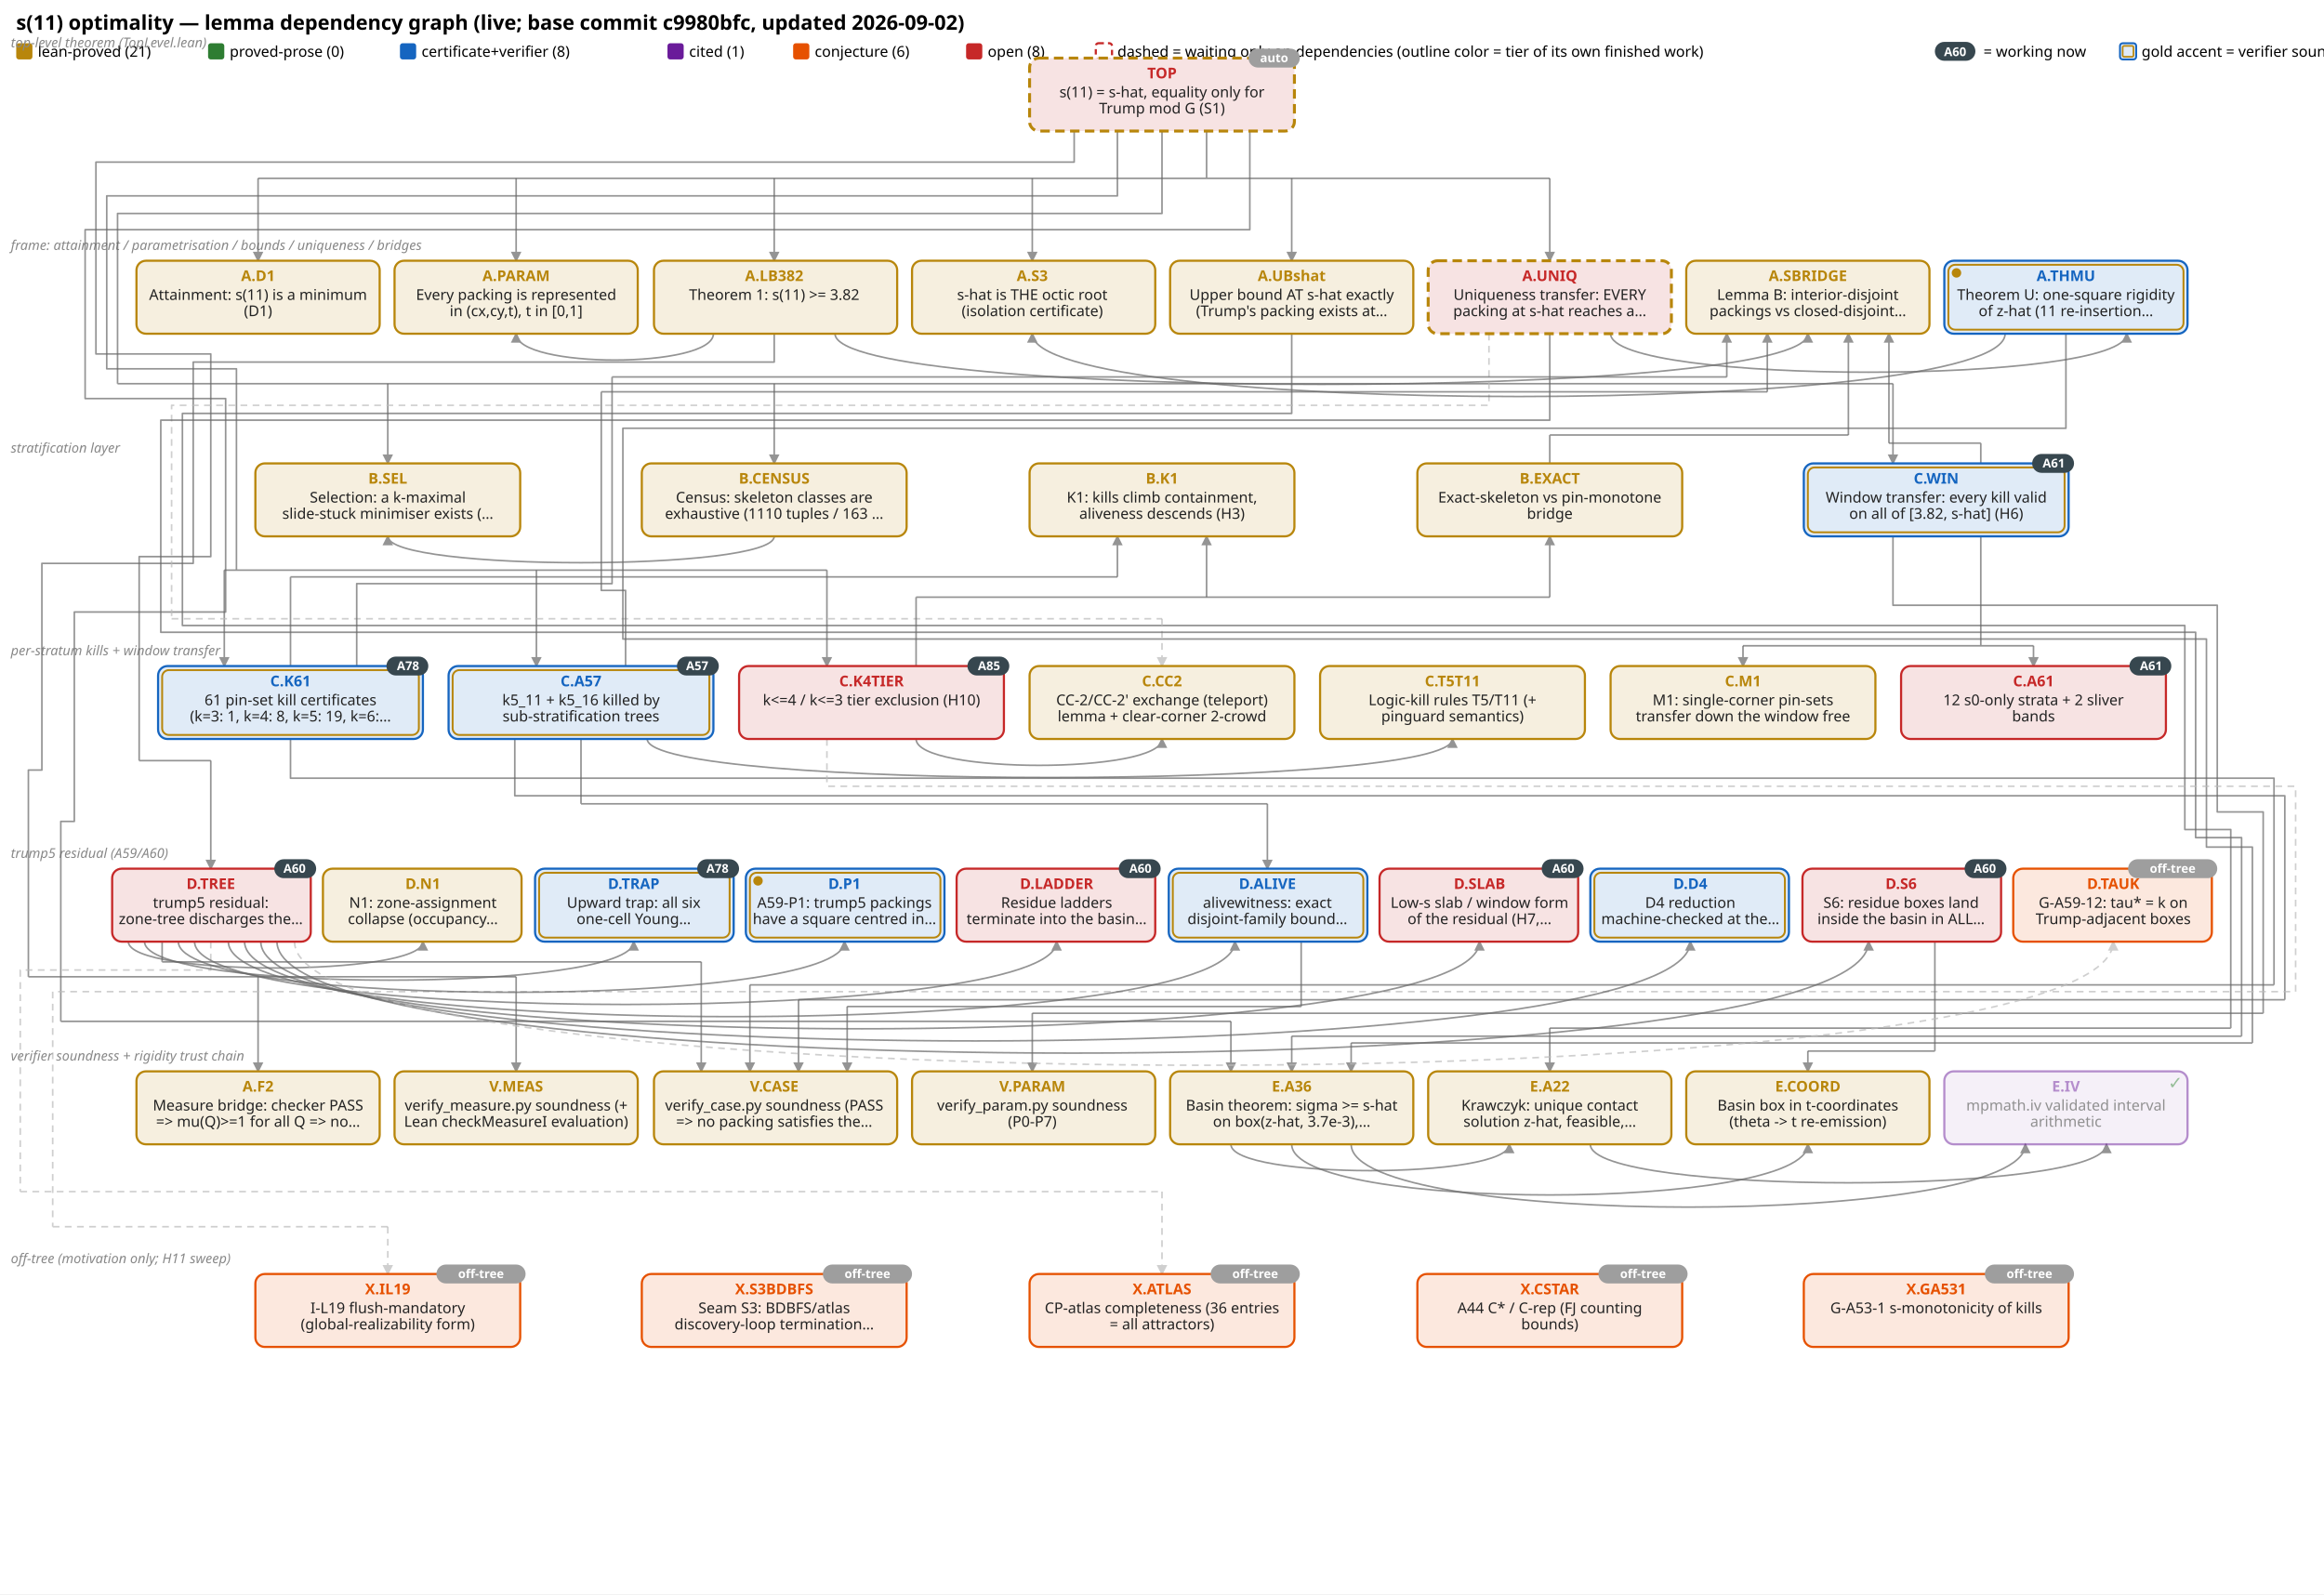
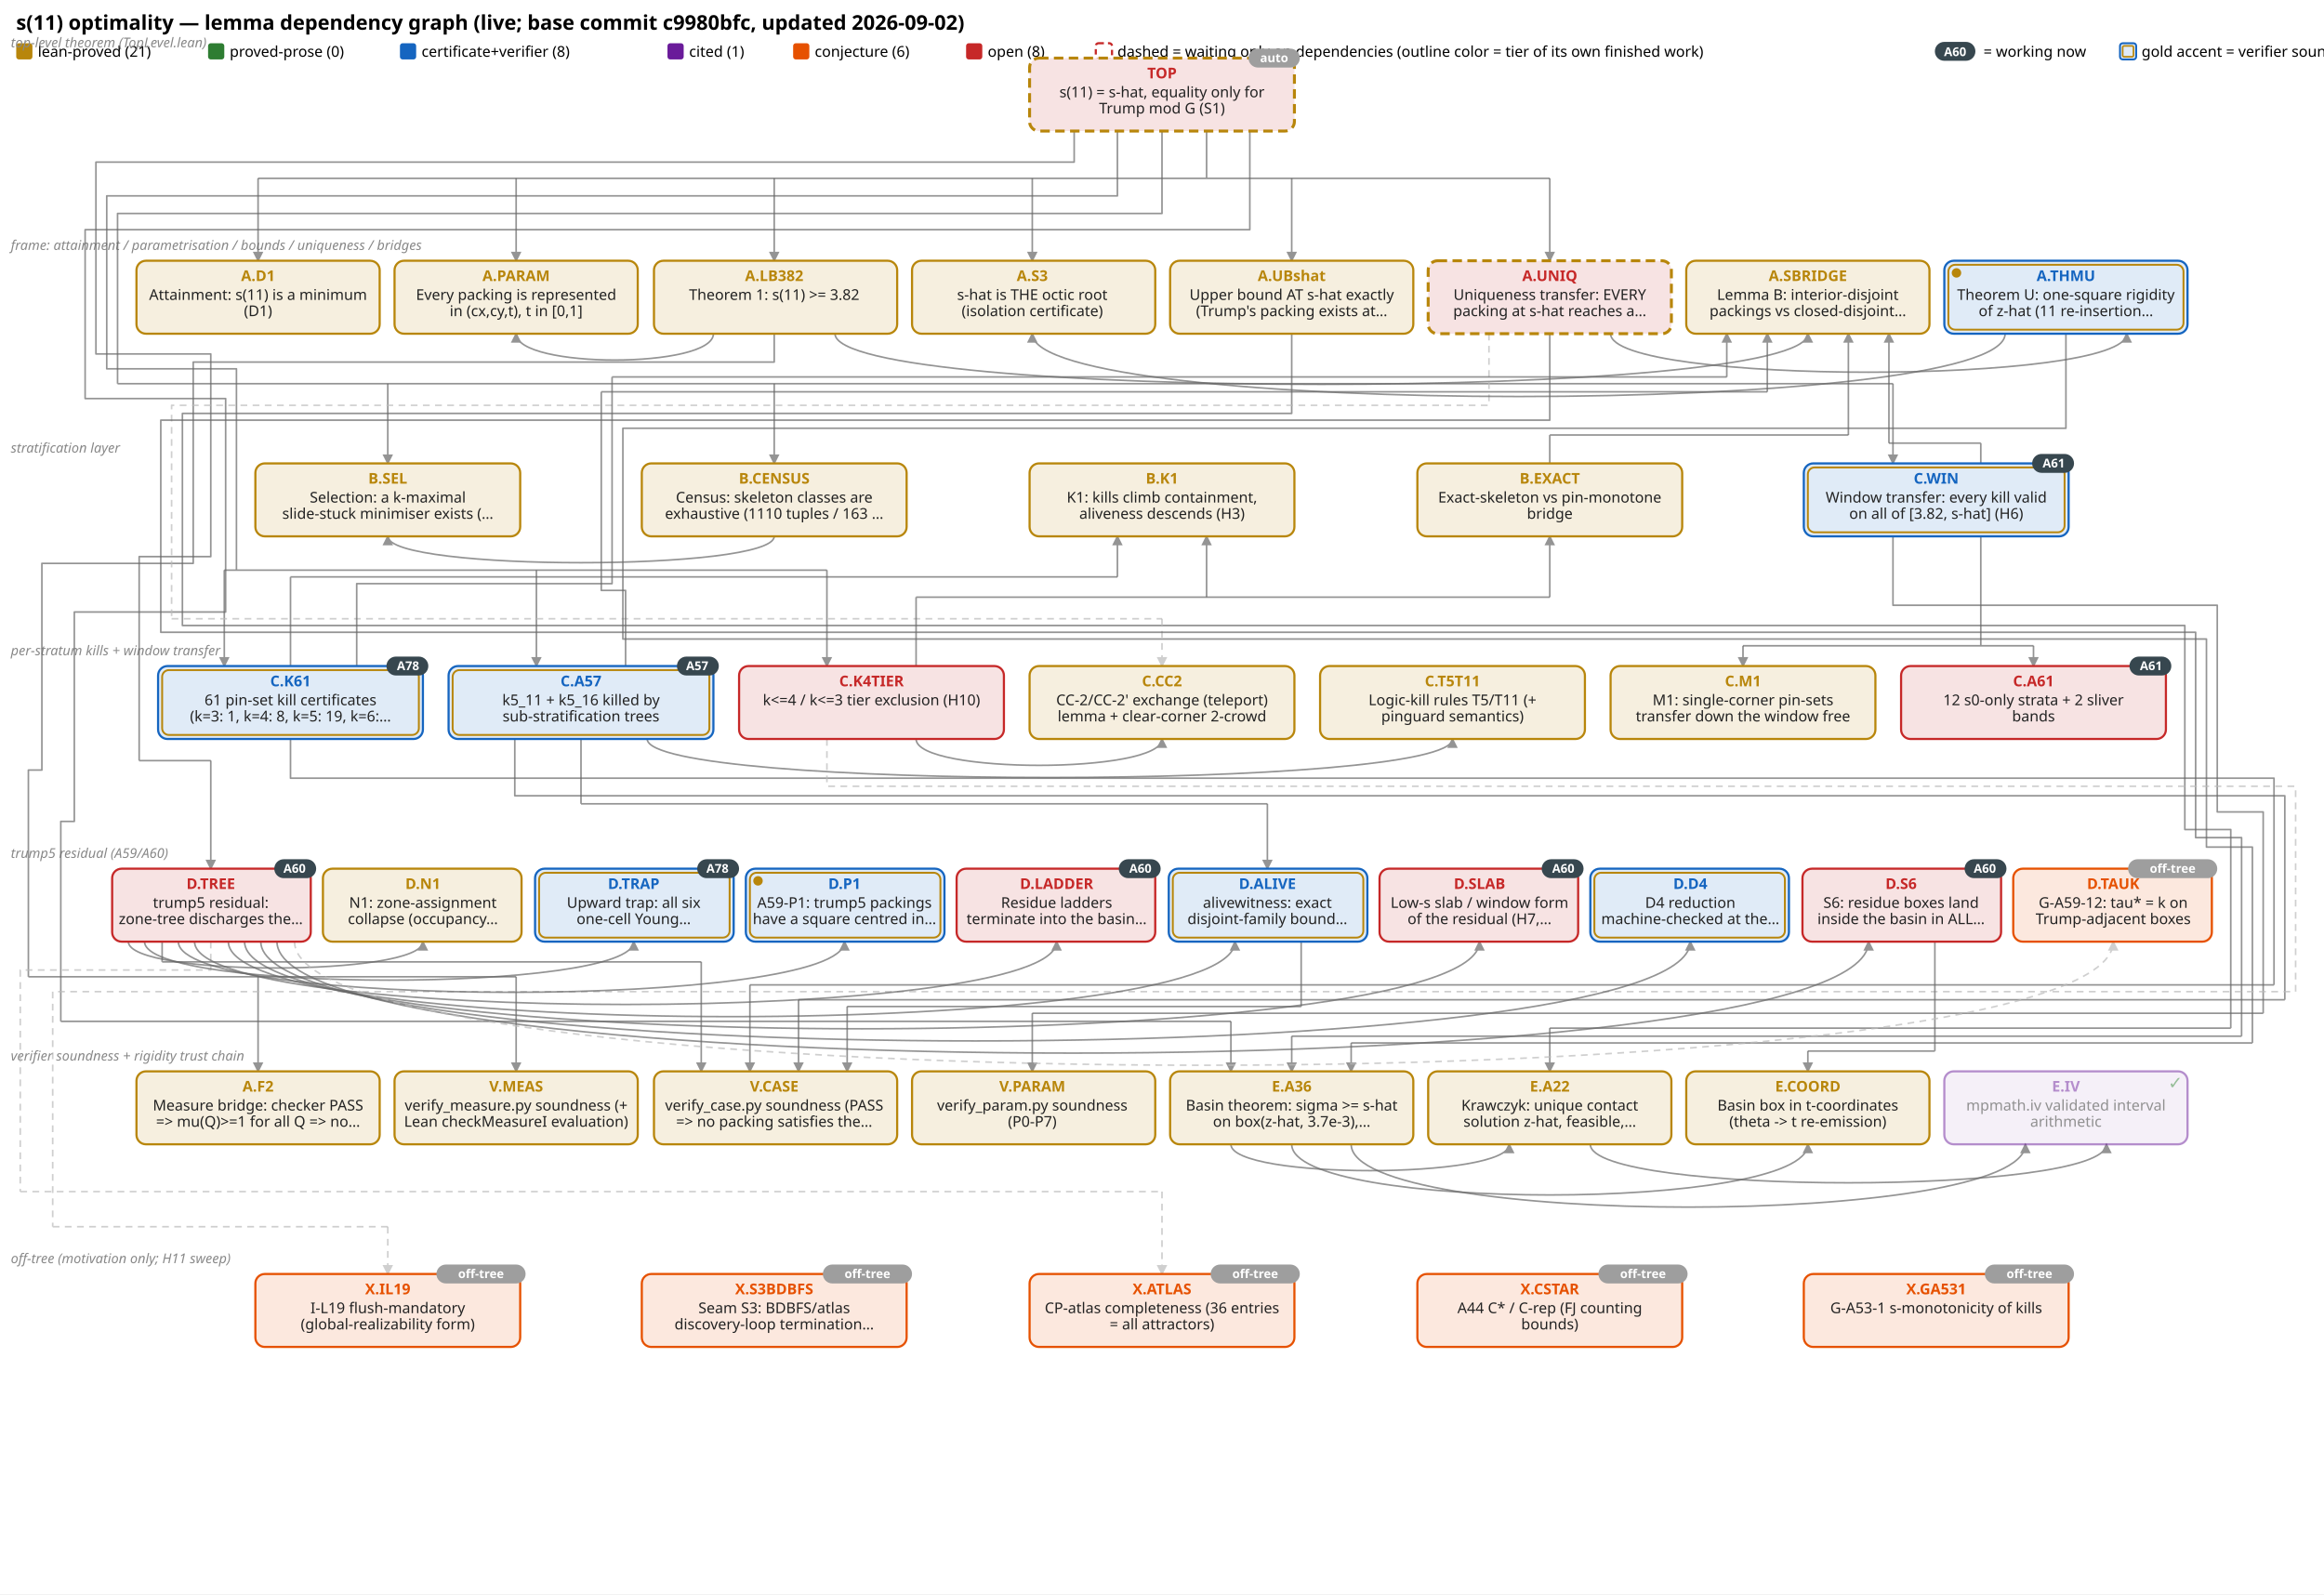
<svg xmlns="http://www.w3.org/2000/svg" width="1720" height="1180" font-family="Segoe UI, sans-serif" font-size="11">
  <defs>
    <marker id="arr" viewBox="0 0 10 10" refX="8.5" refY="5" markerWidth="6.5" markerHeight="6.5" orient="auto-start-reverse">
      <path d="M0,0 L10,5 L0,10 z" fill="#666" />
    </marker>
    <marker id="arrm" viewBox="0 0 10 10" refX="8.5" refY="5" markerWidth="6.5" markerHeight="6.5" orient="auto-start-reverse">
      <path d="M0,0 L10,5 L0,10 z" fill="#bbb" />
    </marker>
  </defs>
  <rect width="1720" height="1180" fill="white" />
  <text x="12" y="22" font-size="15" font-weight="bold">s(11) optimality — lemma dependency graph (live; base commit c9980bfc, updated 2026-09-02)</text>
  <rect x="12" y="32" width="12" height="12" fill="#b8860b" rx="2" />
  <text x="28" y="42">lean-proved (21)</text>
  <rect x="154" y="32" width="12" height="12" fill="#2e7d32" rx="2" />
  <text x="170" y="42">proved-prose (0)</text>
  <rect x="296" y="32" width="12" height="12" fill="#1565c0" rx="2" />
  <text x="312" y="42">certificate+verifier (8)</text>
  <rect x="494" y="32" width="12" height="12" fill="#6a1b9a" rx="2" />
  <text x="510" y="42">cited (1)</text>
  <rect x="587" y="32" width="12" height="12" fill="#e65100" rx="2" />
  <text x="603" y="42">conjecture (6)</text>
  <rect x="715" y="32" width="12" height="12" fill="#c62828" rx="2" />
  <text x="731" y="42">open (8)</text>
  <rect x="811" y="32" width="12" height="12" fill="none" stroke="#c62828" stroke-width="1.6" stroke-dasharray="4,3" rx="2" />
  <text x="827" y="42">dashed = waiting only on dependencies (outline color = tier of its own finished work)</text>
  <rect x="1432" y="31" width="30" height="14" rx="7" fill="#37474f" />
  <text x="1447" y="41.5" text-anchor="middle" fill="white" font-size="9" font-weight="bold">A60</text>
  <text x="1468" y="42">= working now</text>
  <rect x="1569" y="32" width="12" height="12" fill="#1565c0" fill-opacity="0.13" stroke="#1565c0" stroke-width="1.4" rx="2" />
  <rect x="1571" y="34" width="8" height="8" fill="none" stroke="#b8860b" stroke-width="1.2" rx="1" />
  <text x="1585" y="42">gold accent = verifier soundness Lean-proved · hover for details</text>
  <text x="8" y="35.0" font-size="10" fill="#888" font-style="italic">top-level theorem (TopLevel.lean)</text>
  <text x="8" y="185.0" font-size="10" fill="#888" font-style="italic">frame: attainment / parametrisation / bounds / uniqueness / bridges</text>
  <text x="8" y="335.0" font-size="10" fill="#888" font-style="italic">stratification layer</text>
  <text x="8" y="485.0" font-size="10" fill="#888" font-style="italic">per-stratum kills + window transfer</text>
  <text x="8" y="635.0" font-size="10" fill="#888" font-style="italic">trump5 residual (A59/A60)</text>
  <text x="8" y="785.0" font-size="10" fill="#888" font-style="italic">verifier soundness + rigidity trust chain</text>
  <text x="8" y="935.0" font-size="10" fill="#888" font-style="italic">off-tree (motivation only; H11 sweep)</text>
  <g>
    <path d="M 893 97 L 893 132 M 191 132 L 1147 132" fill="none" stroke="#666" stroke-width="1.2" opacity="0.7" stroke-linejoin="round" />
    <path d="M 191 132 L 191 193" fill="none" stroke="#666" stroke-width="1.2" opacity="0.7" marker-end="url(#arr)" />
    <path d="M 382 132 L 382 193" fill="none" stroke="#666" stroke-width="1.2" opacity="0.7" marker-end="url(#arr)" />
    <path d="M 573 132 L 573 193" fill="none" stroke="#666" stroke-width="1.2" opacity="0.7" marker-end="url(#arr)" />
    <path d="M 764 132 L 764 193" fill="none" stroke="#666" stroke-width="1.2" opacity="0.7" marker-end="url(#arr)" />
    <path d="M 956 132 L 956 193" fill="none" stroke="#666" stroke-width="1.2" opacity="0.7" marker-end="url(#arr)" />
    <path d="M 1147 132 L 1147 193" fill="none" stroke="#666" stroke-width="1.2" opacity="0.7" marker-end="url(#arr)" />
  </g>
  <g>
    <path d="M 860 97 L 860 158 L 87 158 L 87 284 M 87 284 L 1401 284" fill="none" stroke="#666" stroke-width="1.2" opacity="0.7" stroke-linejoin="round" />
    <path d="M 287 284 L 287 343" fill="none" stroke="#666" stroke-width="1.2" opacity="0.7" marker-end="url(#arr)" />
    <path d="M 573 284 L 573 343" fill="none" stroke="#666" stroke-width="1.2" opacity="0.7" marker-end="url(#arr)" />
    <path d="M 1401 284 L 1401 343" fill="none" stroke="#666" stroke-width="1.2" opacity="0.7" marker-end="url(#arr)" />
  </g>
  <g>
    <path d="M 827 97 L 827 145 L 79 145 L 79 273 L 175 273 L 175 422 M 166 422 L 612 422" fill="none" stroke="#666" stroke-width="1.2" opacity="0.7" stroke-linejoin="round" />
    <path d="M 166 422 L 166 493" fill="none" stroke="#666" stroke-width="1.2" opacity="0.7" marker-end="url(#arr)" />
    <path d="M 397 422 L 397 493" fill="none" stroke="#666" stroke-width="1.2" opacity="0.7" marker-end="url(#arr)" />
    <path d="M 612 422 L 612 493" fill="none" stroke="#666" stroke-width="1.2" opacity="0.7" marker-end="url(#arr)" />
  </g>
  <g>
    <path d="M 795 97 L 795 120 L 71 120 L 71 262 L 156 262 L 156 412 L 103 412 L 103 563 M 103 563 L 156 563" fill="none" stroke="#666" stroke-width="1.2" opacity="0.7" stroke-linejoin="round" />
    <path d="M 156 563 L 156 643" fill="none" stroke="#666" stroke-width="1.2" opacity="0.7" marker-end="url(#arr)" />
  </g>
  <g>
    <path d="M 925 97 L 925 170 L 63 170 L 63 295 L 167 295 L 167 453 L 55 453 L 55 608 L 45 608 L 45 756 M 45 756 L 911 756" fill="none" stroke="#666" stroke-width="1.2" opacity="0.7" stroke-linejoin="round" />
    <path d="M 911 756 L 911 793" fill="none" stroke="#666" stroke-width="1.2" opacity="0.7" marker-end="url(#arr)" />
  </g>
  <g>
    <path d="M 573 247 L 573 268 L 143 268 L 143 417 L 31 417 L 31 570 L 21 570 L 21 723 M 21 723 L 382 723" fill="none" stroke="#666" stroke-width="1.2" opacity="0.7" stroke-linejoin="round" />
    <path d="M 191 723 L 191 793" fill="none" stroke="#666" stroke-width="1.2" opacity="0.7" marker-end="url(#arr)" />
    <path d="M 382 723 L 382 793" fill="none" stroke="#666" stroke-width="1.2" opacity="0.7" marker-end="url(#arr)" />
  </g>
  <g>
    <path d="M 956 247 L 956 306 L 135 306 L 135 463 L 1617 463 L 1617 614 L 1651 614 L 1651 761 M 1147 761 L 1651 761" fill="none" stroke="#666" stroke-width="1.2" opacity="0.7" stroke-linejoin="round" />
    <path d="M 1147 761 L 1147 793" fill="none" stroke="#666" stroke-width="1.2" opacity="0.7" marker-end="url(#arr)" />
  </g>
  <g>
    <path d="M 1102 247 L 1102 300 L 127 300 L 127 458 M 127 458 L 860 458" fill="none" stroke="#bbb" stroke-width="1.2" stroke-dasharray="5,4" opacity="0.7" stroke-linejoin="round" />
    <path d="M 860 458 L 860 493" fill="none" stroke="#bbb" stroke-width="1.2" stroke-dasharray="5,4" opacity="0.7" marker-end="url(#arrm)" />
  </g>
  <g>
    <path d="M 1147 247 L 1147 311 L 119 311 L 119 468 L 1625 468 L 1625 620 L 1659 620 L 1659 767 M 956 767 L 1659 767" fill="none" stroke="#666" stroke-width="1.2" opacity="0.7" stroke-linejoin="round" />
    <path d="M 956 767 L 956 793" fill="none" stroke="#666" stroke-width="1.2" opacity="0.7" marker-end="url(#arr)" />
  </g>
  <g>
    <path d="M 1529 247 L 1529 317 L 461 317 L 461 473 L 1633 473 L 1633 627 L 1667 627 L 1667 772 M 1000 772 L 1667 772" fill="none" stroke="#666" stroke-width="1.2" opacity="0.7" stroke-linejoin="round" />
    <path d="M 1000 772 L 1000 793" fill="none" stroke="#666" stroke-width="1.2" opacity="0.7" marker-end="url(#arr)" />
  </g>
  <g>
    <path d="M 1147 343 L 1147 322 M 1147 322 L 1368 322" fill="none" stroke="#666" stroke-width="1.2" opacity="0.7" stroke-linejoin="round" />
    <path d="M 1368 322 L 1368 247" fill="none" stroke="#666" stroke-width="1.2" opacity="0.7" marker-end="url(#arr)" />
  </g>
  <g>
    <path d="M 1466 397 L 1466 478 M 1290 478 L 1505 478" fill="none" stroke="#666" stroke-width="1.2" opacity="0.7" stroke-linejoin="round" />
    <path d="M 1290 478 L 1290 493" fill="none" stroke="#666" stroke-width="1.2" opacity="0.7" marker-end="url(#arr)" />
    <path d="M 1505 478 L 1505 493" fill="none" stroke="#666" stroke-width="1.2" opacity="0.7" marker-end="url(#arr)" />
  </g>
  <g>
    <path d="M 1401 397 L 1401 448 L 1641 448 L 1641 601 L 1675 601 L 1675 750 M 764 750 L 1675 750" fill="none" stroke="#666" stroke-width="1.2" opacity="0.7" stroke-linejoin="round" />
    <path d="M 764 750 L 764 793" fill="none" stroke="#666" stroke-width="1.2" opacity="0.7" marker-end="url(#arr)" />
  </g>
  <g>
    <path d="M 1466 343 L 1466 328 M 1398 328 L 1466 328" fill="none" stroke="#666" stroke-width="1.2" opacity="0.7" stroke-linejoin="round" />
    <path d="M 1398 328 L 1398 247" fill="none" stroke="#666" stroke-width="1.2" opacity="0.7" marker-end="url(#arr)" />
  </g>
  <g>
    <path d="M 215 547 L 215 576 L 1683 576 L 1683 729 M 555 729 L 1683 729" fill="none" stroke="#666" stroke-width="1.2" opacity="0.7" stroke-linejoin="round" />
    <path d="M 555 729 L 555 793" fill="none" stroke="#666" stroke-width="1.2" opacity="0.7" marker-end="url(#arr)" />
  </g>
  <g>
    <path d="M 215 493 L 215 427 M 215 427 L 827 427" fill="none" stroke="#666" stroke-width="1.2" opacity="0.7" stroke-linejoin="round" />
    <path d="M 827 427 L 827 397" fill="none" stroke="#666" stroke-width="1.2" opacity="0.7" marker-end="url(#arr)" />
  </g>
  <g>
    <path d="M 264 493 L 264 432 L 453 432 L 453 279 M 453 279 L 1278 279" fill="none" stroke="#666" stroke-width="1.2" opacity="0.7" stroke-linejoin="round" />
    <path d="M 1278 279 L 1278 247" fill="none" stroke="#666" stroke-width="1.2" opacity="0.7" marker-end="url(#arr)" />
  </g>
  <g>
    <path d="M 381 547 L 381 589 L 1691 589 L 1691 740 M 591 740 L 1691 740" fill="none" stroke="#666" stroke-width="1.2" opacity="0.7" stroke-linejoin="round" />
    <path d="M 591 740 L 591 793" fill="none" stroke="#666" stroke-width="1.2" opacity="0.7" marker-end="url(#arr)" />
  </g>
  <g>
    <path d="M 430 547 L 430 595 M 430 595 L 938 595" fill="none" stroke="#666" stroke-width="1.2" opacity="0.7" stroke-linejoin="round" />
    <path d="M 938 595 L 938 643" fill="none" stroke="#666" stroke-width="1.2" opacity="0.7" marker-end="url(#arr)" />
  </g>
  <g>
    <path d="M 463 493 L 463 437 L 445 437 L 445 290 M 445 290 L 1308 290" fill="none" stroke="#666" stroke-width="1.2" opacity="0.7" stroke-linejoin="round" />
    <path d="M 1308 290 L 1308 247" fill="none" stroke="#666" stroke-width="1.2" opacity="0.7" marker-end="url(#arr)" />
  </g>
  <g>
    <path d="M 678 493 L 678 442 M 678 442 L 1147 442" fill="none" stroke="#666" stroke-width="1.2" opacity="0.7" stroke-linejoin="round" />
    <path d="M 893 442 L 893 397" fill="none" stroke="#666" stroke-width="1.2" opacity="0.7" marker-end="url(#arr)" />
    <path d="M 1147 442 L 1147 397" fill="none" stroke="#666" stroke-width="1.2" opacity="0.7" marker-end="url(#arr)" />
  </g>
  <g>
    <path d="M 612 547 L 612 582 L 1699 582 L 1699 734 L 39 734 L 39 908 M 39 908 L 287 908" fill="none" stroke="#bbb" stroke-width="1.2" stroke-dasharray="5,4" opacity="0.7" stroke-linejoin="round" />
    <path d="M 287 908 L 287 943" fill="none" stroke="#bbb" stroke-width="1.2" stroke-dasharray="5,4" opacity="0.7" marker-end="url(#arrm)" />
  </g>
  <g>
    <path d="M 120 697 L 120 712 M 120 712 L 519 712" fill="none" stroke="#666" stroke-width="1.2" opacity="0.7" stroke-linejoin="round" />
    <path d="M 519 712 L 519 793" fill="none" stroke="#666" stroke-width="1.2" opacity="0.7" marker-end="url(#arr)" />
  </g>
  <g>
    <path d="M 156 697 L 156 718 L 15 718 L 15 882 M 15 882 L 860 882" fill="none" stroke="#bbb" stroke-width="1.2" stroke-dasharray="5,4" opacity="0.7" stroke-linejoin="round" />
    <path d="M 860 882 L 860 943" fill="none" stroke="#bbb" stroke-width="1.2" stroke-dasharray="5,4" opacity="0.7" marker-end="url(#arrm)" />
  </g>
  <g>
    <path d="M 963 697 L 963 745 M 627 745 L 963 745" fill="none" stroke="#666" stroke-width="1.2" opacity="0.7" stroke-linejoin="round" />
    <path d="M 627 745 L 627 793" fill="none" stroke="#666" stroke-width="1.2" opacity="0.7" marker-end="url(#arr)" />
  </g>
  <g>
    <path d="M 1432 697 L 1432 778 M 1338 778 L 1432 778" fill="none" stroke="#666" stroke-width="1.2" opacity="0.7" stroke-linejoin="round" />
    <path d="M 1338 778 L 1338 793" fill="none" stroke="#666" stroke-width="1.2" opacity="0.7" marker-end="url(#arr)" />
  </g>
  <g>
    <path d="M 528 247 C 528 273 382 273 382 247" fill="none" stroke="#666" stroke-width="1.2" opacity="0.7" marker-end="url(#arr)" />
  </g>
  <g>
    <path d="M 573 397 C 573 423 287 423 287 397" fill="none" stroke="#666" stroke-width="1.2" opacity="0.7" marker-end="url(#arr)" />
  </g>
  <g>
    <path d="M 479 547 C 479 585 1075 585 1075 547" fill="none" stroke="#666" stroke-width="1.2" opacity="0.7" marker-end="url(#arr)" />
  </g>
  <g>
    <path d="M 678 547 C 678 573 860 573 860 547" fill="none" stroke="#666" stroke-width="1.2" opacity="0.7" marker-end="url(#arr)" />
  </g>
  <g>
    <path d="M 95 697 C 95 723 313 723 313 697" fill="none" stroke="#666" stroke-width="1.2" opacity="0.7" marker-end="url(#arr)" />
  </g>
  <g>
    <path d="M 107 697 C 107 735 469 735 469 697" fill="none" stroke="#666" stroke-width="1.2" opacity="0.7" marker-end="url(#arr)" />
  </g>
  <g>
    <path d="M 132 697 C 132 747 625 747 625 697" fill="none" stroke="#666" stroke-width="1.2" opacity="0.7" marker-end="url(#arr)" />
  </g>
  <g>
    <path d="M 144 697 C 144 759 782 759 782 697" fill="none" stroke="#666" stroke-width="1.2" opacity="0.7" marker-end="url(#arr)" />
  </g>
  <g>
    <path d="M 169 697 C 169 771 914 771 914 697" fill="none" stroke="#666" stroke-width="1.2" opacity="0.7" marker-end="url(#arr)" />
  </g>
  <g>
    <path d="M 181 697 C 181 783 1095 783 1095 697" fill="none" stroke="#666" stroke-width="1.2" opacity="0.7" marker-end="url(#arr)" />
  </g>
  <g>
    <path d="M 193 697 C 193 795 1251 795 1251 697" fill="none" stroke="#666" stroke-width="1.2" opacity="0.7" marker-end="url(#arr)" />
  </g>
  <g>
    <path d="M 205 697 C 205 807 1383 807 1383 697" fill="none" stroke="#666" stroke-width="1.2" opacity="0.7" marker-end="url(#arr)" />
  </g>
  <g>
    <path d="M 218 697 C 218 819 1564 819 1564 697" fill="none" stroke="#bbb" stroke-width="1.2" stroke-dasharray="5,4" opacity="0.7" marker-end="url(#arrm)" />
  </g>
  <g>
    <path d="M 911 847 C 911 873 1117 873 1117 847" fill="none" stroke="#666" stroke-width="1.2" opacity="0.7" marker-end="url(#arr)" />
  </g>
  <g>
    <path d="M 1000 847 C 1000 909 1499 909 1499 847" fill="none" stroke="#666" stroke-width="1.2" opacity="0.7" marker-end="url(#arr)" />
  </g>
  <g>
    <path d="M 956 847 C 956 897 1338 897 1338 847" fill="none" stroke="#666" stroke-width="1.2" opacity="0.7" marker-end="url(#arr)" />
  </g>
  <g>
    <path d="M 1177 847 C 1177 885 1559 885 1559 847" fill="none" stroke="#666" stroke-width="1.2" opacity="0.7" marker-end="url(#arr)" />
  </g>
  <g>
    <path d="M 618 247 C 618 297 1338 297 1338 247" fill="none" stroke="#666" stroke-width="1.2" opacity="0.7" marker-end="url(#arr)" />
  </g>
  <g>
    <path d="M 1192 247 C 1192 285 1574 285 1574 247" fill="none" stroke="#666" stroke-width="1.2" opacity="0.7" marker-end="url(#arr)" />
  </g>
  <g>
    <path d="M 1484 247 C 1484 309 764 309 764 247" fill="none" stroke="#666" stroke-width="1.2" opacity="0.7" marker-end="url(#arr)" />
  </g>
  <g>
    <rect x="762" y="43" width="196" height="54" rx="7" fill="white" />
    <rect x="762" y="43" width="196" height="54" rx="7" fill="#c62828" fill-opacity="0.13" stroke="#b8860b" stroke-width="2.2" stroke-dasharray="7,4" />
    <text x="860" y="58" text-anchor="middle" font-weight="bold" fill="#c62828">TOP</text>
    <text x="860" y="72" text-anchor="middle" fill="#222">s(11) = s-hat, equality only for</text>
    <text x="860" y="84" text-anchor="middle" fill="#222">Trump mod G (S1)</text>
    <rect x="924" y="36" width="38" height="14" rx="7" fill="#9e9e9e" />
    <text x="943" y="46" text-anchor="middle" fill="white" font-size="9" font-weight="bold">auto</text>
  </g>
  <g>
    <rect x="101" y="193" width="180" height="54" rx="7" fill="white" />
    <rect x="101" y="193" width="180" height="54" rx="7" fill="#b8860b" fill-opacity="0.13" stroke="#b8860b" stroke-width="1.6" />
    <text x="191" y="208" text-anchor="middle" font-weight="bold" fill="#b8860b">A.D1</text>
    <text x="191" y="222" text-anchor="middle" fill="#222">Attainment: s(11) is a minimum</text>
    <text x="191" y="234" text-anchor="middle" fill="#222">(D1)</text>
  </g>
  <g>
    <rect x="292" y="193" width="180" height="54" rx="7" fill="white" />
    <rect x="292" y="193" width="180" height="54" rx="7" fill="#b8860b" fill-opacity="0.13" stroke="#b8860b" stroke-width="1.6" />
    <text x="382" y="208" text-anchor="middle" font-weight="bold" fill="#b8860b">A.PARAM</text>
    <text x="382" y="222" text-anchor="middle" fill="#222">Every packing is represented</text>
    <text x="382" y="234" text-anchor="middle" fill="#222">in (cx,cy,t), t in [0,1]</text>
  </g>
  <g>
    <rect x="484" y="193" width="180" height="54" rx="7" fill="white" />
    <rect x="484" y="193" width="180" height="54" rx="7" fill="#b8860b" fill-opacity="0.13" stroke="#b8860b" stroke-width="1.6" />
    <text x="573" y="208" text-anchor="middle" font-weight="bold" fill="#b8860b">A.LB382</text>
    <text x="573" y="222" text-anchor="middle" fill="#222">Theorem 1: s(11) &gt;= 3.82</text>
  </g>
  <g>
    <rect x="675" y="193" width="180" height="54" rx="7" fill="white" />
    <rect x="675" y="193" width="180" height="54" rx="7" fill="#b8860b" fill-opacity="0.13" stroke="#b8860b" stroke-width="1.6" />
    <text x="764" y="208" text-anchor="middle" font-weight="bold" fill="#b8860b">A.S3</text>
    <text x="764" y="222" text-anchor="middle" fill="#222">s-hat is THE octic root</text>
    <text x="764" y="234" text-anchor="middle" fill="#222">(isolation certificate)</text>
  </g>
  <g>
    <rect x="866" y="193" width="180" height="54" rx="7" fill="white" />
    <rect x="866" y="193" width="180" height="54" rx="7" fill="#b8860b" fill-opacity="0.13" stroke="#b8860b" stroke-width="1.6" />
    <text x="956" y="208" text-anchor="middle" font-weight="bold" fill="#b8860b">A.UBshat</text>
    <text x="956" y="222" text-anchor="middle" fill="#222">Upper bound AT s-hat exactly</text>
    <text x="956" y="234" text-anchor="middle" fill="#222">(Trump's packing exists at…</text>
  </g>
  <g>
    <rect x="1057" y="193" width="180" height="54" rx="7" fill="white" />
    <rect x="1057" y="193" width="180" height="54" rx="7" fill="#c62828" fill-opacity="0.13" stroke="#b8860b" stroke-width="2.2" stroke-dasharray="7,4" />
    <text x="1147" y="208" text-anchor="middle" font-weight="bold" fill="#c62828">A.UNIQ</text>
    <text x="1147" y="222" text-anchor="middle" fill="#222">Uniqueness transfer: EVERY</text>
    <text x="1147" y="234" text-anchor="middle" fill="#222">packing at s-hat reaches a…</text>
  </g>
  <g>
    <rect x="1248" y="193" width="180" height="54" rx="7" fill="white" />
    <rect x="1248" y="193" width="180" height="54" rx="7" fill="#b8860b" fill-opacity="0.13" stroke="#b8860b" stroke-width="1.6" />
    <text x="1338" y="208" text-anchor="middle" font-weight="bold" fill="#b8860b">A.SBRIDGE</text>
    <text x="1338" y="222" text-anchor="middle" fill="#222">Lemma B: interior-disjoint</text>
    <text x="1338" y="234" text-anchor="middle" fill="#222">packings vs closed-disjoint…</text>
  </g>
  <g>
    <rect x="1439" y="193" width="180" height="54" rx="7" fill="white" />
    <rect x="1439" y="193" width="180" height="54" rx="7" fill="#1565c0" fill-opacity="0.13" stroke="#1565c0" stroke-width="1.6" />
    <rect x="1442" y="196" width="174" height="48" rx="5" fill="none" stroke="#b8860b" stroke-width="1.4" />
    <circle cx="1448" cy="202" r="3.5" fill="#b8860b" />
    <text x="1529" y="208" text-anchor="middle" font-weight="bold" fill="#1565c0">A.THMU</text>
    <text x="1529" y="222" text-anchor="middle" fill="#222">Theorem U: one-square rigidity</text>
    <text x="1529" y="234" text-anchor="middle" fill="#222">of z-hat (11 re-insertion…</text>
  </g>
  <g>
    <rect x="189" y="343" width="196" height="54" rx="7" fill="white" />
    <rect x="189" y="343" width="196" height="54" rx="7" fill="#b8860b" fill-opacity="0.13" stroke="#b8860b" stroke-width="1.6" />
    <text x="287" y="358" text-anchor="middle" font-weight="bold" fill="#b8860b">B.SEL</text>
    <text x="287" y="372" text-anchor="middle" fill="#222">Selection: a k-maximal</text>
    <text x="287" y="384" text-anchor="middle" fill="#222">slide-stuck minimiser exists (…</text>
  </g>
  <g>
    <rect x="475" y="343" width="196" height="54" rx="7" fill="white" />
    <rect x="475" y="343" width="196" height="54" rx="7" fill="#b8860b" fill-opacity="0.13" stroke="#b8860b" stroke-width="1.6" />
    <text x="573" y="358" text-anchor="middle" font-weight="bold" fill="#b8860b">B.CENSUS</text>
    <text x="573" y="372" text-anchor="middle" fill="#222">Census: skeleton classes are</text>
    <text x="573" y="384" text-anchor="middle" fill="#222">exhaustive (1110 tuples / 163 …</text>
  </g>
  <g>
    <rect x="762" y="343" width="196" height="54" rx="7" fill="white" />
    <rect x="762" y="343" width="196" height="54" rx="7" fill="#b8860b" fill-opacity="0.13" stroke="#b8860b" stroke-width="1.6" />
    <text x="860" y="358" text-anchor="middle" font-weight="bold" fill="#b8860b">B.K1</text>
    <text x="860" y="372" text-anchor="middle" fill="#222">K1: kills climb containment,</text>
    <text x="860" y="384" text-anchor="middle" fill="#222">aliveness descends (H3)</text>
  </g>
  <g>
    <rect x="1049" y="343" width="196" height="54" rx="7" fill="white" />
    <rect x="1049" y="343" width="196" height="54" rx="7" fill="#b8860b" fill-opacity="0.13" stroke="#b8860b" stroke-width="1.6" />
    <text x="1147" y="358" text-anchor="middle" font-weight="bold" fill="#b8860b">B.EXACT</text>
    <text x="1147" y="372" text-anchor="middle" fill="#222">Exact-skeleton vs pin-monotone</text>
    <text x="1147" y="384" text-anchor="middle" fill="#222">bridge</text>
  </g>
  <g>
    <rect x="1335" y="343" width="196" height="54" rx="7" fill="white" />
    <rect x="1335" y="343" width="196" height="54" rx="7" fill="#1565c0" fill-opacity="0.13" stroke="#1565c0" stroke-width="1.6" />
    <rect x="1338" y="346" width="190" height="48" rx="5" fill="none" stroke="#b8860b" stroke-width="1.4" />
    <text x="1433" y="358" text-anchor="middle" font-weight="bold" fill="#1565c0">C.WIN</text>
    <text x="1433" y="372" text-anchor="middle" fill="#222">Window transfer: every kill valid</text>
    <text x="1433" y="384" text-anchor="middle" fill="#222">on all of [3.82, s-hat] (H6)</text>
    <rect x="1504" y="336" width="31" height="14" rx="7" fill="#37474f" />
    <text x="1520" y="346" text-anchor="middle" fill="white" font-size="9" font-weight="bold">A61</text>
  </g>
  <g>
    <rect x="117" y="493" width="196" height="54" rx="7" fill="white" />
    <rect x="117" y="493" width="196" height="54" rx="7" fill="#1565c0" fill-opacity="0.13" stroke="#1565c0" stroke-width="1.6" />
    <rect x="120" y="496" width="190" height="48" rx="5" fill="none" stroke="#b8860b" stroke-width="1.4" />
    <text x="215" y="508" text-anchor="middle" font-weight="bold" fill="#1565c0">C.K61</text>
    <text x="215" y="522" text-anchor="middle" fill="#222">61 pin-set kill certificates</text>
    <text x="215" y="534" text-anchor="middle" fill="#222">(k=3: 1, k=4: 8, k=5: 19, k=6:…</text>
    <rect x="286" y="486" width="31" height="14" rx="7" fill="#37474f" />
    <text x="302" y="496" text-anchor="middle" fill="white" font-size="9" font-weight="bold">A78</text>
  </g>
  <g>
    <rect x="332" y="493" width="196" height="54" rx="7" fill="white" />
    <rect x="332" y="493" width="196" height="54" rx="7" fill="#1565c0" fill-opacity="0.13" stroke="#1565c0" stroke-width="1.6" />
    <rect x="335" y="496" width="190" height="48" rx="5" fill="none" stroke="#b8860b" stroke-width="1.4" />
    <text x="430" y="508" text-anchor="middle" font-weight="bold" fill="#1565c0">C.A57</text>
    <text x="430" y="522" text-anchor="middle" fill="#222">k5_11 + k5_16 killed by</text>
    <text x="430" y="534" text-anchor="middle" fill="#222">sub-stratification trees</text>
    <rect x="501" y="486" width="31" height="14" rx="7" fill="#37474f" />
    <text x="516" y="496" text-anchor="middle" fill="white" font-size="9" font-weight="bold">A57</text>
  </g>
  <g>
    <rect x="547" y="493" width="196" height="54" rx="7" fill="white" />
    <rect x="547" y="493" width="196" height="54" rx="7" fill="#c62828" fill-opacity="0.13" stroke="#c62828" stroke-width="1.6" />
    <text x="645" y="508" text-anchor="middle" font-weight="bold" fill="#c62828">C.K4TIER</text>
    <text x="645" y="522" text-anchor="middle" fill="#222">k&lt;=4 / k&lt;=3 tier exclusion (H10)</text>
-     <rect x="716" y="486" width="31" height="14" rx="7" fill="#37474f" />
-     <text x="732" y="496" text-anchor="middle" fill="white" font-size="9" font-weight="bold">A85</text>
  </g>
  <g>
    <rect x="762" y="493" width="196" height="54" rx="7" fill="white" />
    <rect x="762" y="493" width="196" height="54" rx="7" fill="#b8860b" fill-opacity="0.13" stroke="#b8860b" stroke-width="1.6" />
    <text x="860" y="508" text-anchor="middle" font-weight="bold" fill="#b8860b">C.CC2</text>
    <text x="860" y="522" text-anchor="middle" fill="#222">CC-2/CC-2' exchange (teleport)</text>
    <text x="860" y="534" text-anchor="middle" fill="#222">lemma + clear-corner 2-crowd</text>
  </g>
  <g>
    <rect x="977" y="493" width="196" height="54" rx="7" fill="white" />
    <rect x="977" y="493" width="196" height="54" rx="7" fill="#b8860b" fill-opacity="0.13" stroke="#b8860b" stroke-width="1.6" />
    <text x="1075" y="508" text-anchor="middle" font-weight="bold" fill="#b8860b">C.T5T11</text>
    <text x="1075" y="522" text-anchor="middle" fill="#222">Logic-kill rules T5/T11 (+</text>
    <text x="1075" y="534" text-anchor="middle" fill="#222">pinguard semantics)</text>
  </g>
  <g>
    <rect x="1192" y="493" width="196" height="54" rx="7" fill="white" />
    <rect x="1192" y="493" width="196" height="54" rx="7" fill="#b8860b" fill-opacity="0.13" stroke="#b8860b" stroke-width="1.6" />
    <text x="1290" y="508" text-anchor="middle" font-weight="bold" fill="#b8860b">C.M1</text>
    <text x="1290" y="522" text-anchor="middle" fill="#222">M1: single-corner pin-sets</text>
    <text x="1290" y="534" text-anchor="middle" fill="#222">transfer down the window free</text>
  </g>
  <g>
    <rect x="1407" y="493" width="196" height="54" rx="7" fill="white" />
    <rect x="1407" y="493" width="196" height="54" rx="7" fill="#c62828" fill-opacity="0.13" stroke="#c62828" stroke-width="1.6" />
    <text x="1505" y="508" text-anchor="middle" font-weight="bold" fill="#c62828">C.A61</text>
    <text x="1505" y="522" text-anchor="middle" fill="#222">12 s0-only strata + 2 sliver</text>
    <text x="1505" y="534" text-anchor="middle" fill="#222">bands</text>
    <rect x="1576" y="486" width="31" height="14" rx="7" fill="#37474f" />
    <text x="1592" y="496" text-anchor="middle" fill="white" font-size="9" font-weight="bold">A61</text>
  </g>
  <g>
    <rect x="83" y="643" width="147" height="54" rx="7" fill="white" />
    <rect x="83" y="643" width="147" height="54" rx="7" fill="#c62828" fill-opacity="0.13" stroke="#c62828" stroke-width="1.6" />
    <text x="156" y="658" text-anchor="middle" font-weight="bold" fill="#c62828">D.TREE</text>
    <text x="156" y="672" text-anchor="middle" fill="#222">trump5 residual:</text>
    <text x="156" y="684" text-anchor="middle" fill="#222">zone-tree discharges the…</text>
    <rect x="203" y="636" width="31" height="14" rx="7" fill="#37474f" />
    <text x="218" y="646" text-anchor="middle" fill="white" font-size="9" font-weight="bold">A60</text>
  </g>
  <g>
    <rect x="239" y="643" width="147" height="54" rx="7" fill="white" />
    <rect x="239" y="643" width="147" height="54" rx="7" fill="#b8860b" fill-opacity="0.13" stroke="#b8860b" stroke-width="1.6" />
    <text x="313" y="658" text-anchor="middle" font-weight="bold" fill="#b8860b">D.N1</text>
    <text x="313" y="672" text-anchor="middle" fill="#222">N1: zone-assignment</text>
    <text x="313" y="684" text-anchor="middle" fill="#222">collapse (occupancy…</text>
  </g>
  <g>
    <rect x="396" y="643" width="147" height="54" rx="7" fill="white" />
    <rect x="396" y="643" width="147" height="54" rx="7" fill="#1565c0" fill-opacity="0.13" stroke="#1565c0" stroke-width="1.6" />
    <rect x="399" y="646" width="141" height="48" rx="5" fill="none" stroke="#b8860b" stroke-width="1.4" />
    <text x="469" y="658" text-anchor="middle" font-weight="bold" fill="#1565c0">D.TRAP</text>
    <text x="469" y="672" text-anchor="middle" fill="#222">Upward trap: all six</text>
    <text x="469" y="684" text-anchor="middle" fill="#222">one-cell Young…</text>
    <rect x="516" y="636" width="31" height="14" rx="7" fill="#37474f" />
    <text x="531" y="646" text-anchor="middle" fill="white" font-size="9" font-weight="bold">A78</text>
  </g>
  <g>
    <rect x="552" y="643" width="147" height="54" rx="7" fill="white" />
    <rect x="552" y="643" width="147" height="54" rx="7" fill="#1565c0" fill-opacity="0.13" stroke="#1565c0" stroke-width="1.6" />
    <rect x="555" y="646" width="141" height="48" rx="5" fill="none" stroke="#b8860b" stroke-width="1.4" />
    <circle cx="561" cy="652" r="3.5" fill="#b8860b" />
    <text x="625" y="658" text-anchor="middle" font-weight="bold" fill="#1565c0">D.P1</text>
    <text x="625" y="672" text-anchor="middle" fill="#222">A59-P1: trump5 packings</text>
    <text x="625" y="684" text-anchor="middle" fill="#222">have a square centred in…</text>
  </g>
  <g>
    <rect x="708" y="643" width="147" height="54" rx="7" fill="white" />
    <rect x="708" y="643" width="147" height="54" rx="7" fill="#c62828" fill-opacity="0.13" stroke="#c62828" stroke-width="1.6" />
    <text x="782" y="658" text-anchor="middle" font-weight="bold" fill="#c62828">D.LADDER</text>
    <text x="782" y="672" text-anchor="middle" fill="#222">Residue ladders</text>
    <text x="782" y="684" text-anchor="middle" fill="#222">terminate into the basin…</text>
    <rect x="828" y="636" width="31" height="14" rx="7" fill="#37474f" />
    <text x="844" y="646" text-anchor="middle" fill="white" font-size="9" font-weight="bold">A60</text>
  </g>
  <g>
    <rect x="865" y="643" width="147" height="54" rx="7" fill="white" />
    <rect x="865" y="643" width="147" height="54" rx="7" fill="#1565c0" fill-opacity="0.13" stroke="#1565c0" stroke-width="1.6" />
    <rect x="868" y="646" width="141" height="48" rx="5" fill="none" stroke="#b8860b" stroke-width="1.4" />
    <text x="938" y="658" text-anchor="middle" font-weight="bold" fill="#1565c0">D.ALIVE</text>
    <text x="938" y="672" text-anchor="middle" fill="#222">alivewitness: exact</text>
    <text x="938" y="684" text-anchor="middle" fill="#222">disjoint-family bound…</text>
  </g>
  <g>
    <rect x="1021" y="643" width="147" height="54" rx="7" fill="white" />
    <rect x="1021" y="643" width="147" height="54" rx="7" fill="#c62828" fill-opacity="0.13" stroke="#c62828" stroke-width="1.6" />
    <text x="1095" y="658" text-anchor="middle" font-weight="bold" fill="#c62828">D.SLAB</text>
    <text x="1095" y="672" text-anchor="middle" fill="#222">Low-s slab / window form</text>
    <text x="1095" y="684" text-anchor="middle" fill="#222">of the residual (H7,…</text>
    <rect x="1141" y="636" width="31" height="14" rx="7" fill="#37474f" />
    <text x="1157" y="646" text-anchor="middle" fill="white" font-size="9" font-weight="bold">A60</text>
  </g>
  <g>
    <rect x="1177" y="643" width="147" height="54" rx="7" fill="white" />
    <rect x="1177" y="643" width="147" height="54" rx="7" fill="#1565c0" fill-opacity="0.13" stroke="#1565c0" stroke-width="1.6" />
    <rect x="1180" y="646" width="141" height="48" rx="5" fill="none" stroke="#b8860b" stroke-width="1.4" />
    <text x="1251" y="658" text-anchor="middle" font-weight="bold" fill="#1565c0">D.D4</text>
    <text x="1251" y="672" text-anchor="middle" fill="#222">D4 reduction</text>
    <text x="1251" y="684" text-anchor="middle" fill="#222">machine-checked at the…</text>
  </g>
  <g>
    <rect x="1334" y="643" width="147" height="54" rx="7" fill="white" />
    <rect x="1334" y="643" width="147" height="54" rx="7" fill="#c62828" fill-opacity="0.13" stroke="#c62828" stroke-width="1.6" />
    <text x="1407" y="658" text-anchor="middle" font-weight="bold" fill="#c62828">D.S6</text>
    <text x="1407" y="672" text-anchor="middle" fill="#222">S6: residue boxes land</text>
    <text x="1407" y="684" text-anchor="middle" fill="#222">inside the basin in ALL…</text>
    <rect x="1454" y="636" width="31" height="14" rx="7" fill="#37474f" />
    <text x="1469" y="646" text-anchor="middle" fill="white" font-size="9" font-weight="bold">A60</text>
  </g>
  <g>
    <rect x="1490" y="643" width="147" height="54" rx="7" fill="white" />
    <rect x="1490" y="643" width="147" height="54" rx="7" fill="#e65100" fill-opacity="0.13" stroke="#e65100" stroke-width="1.6" />
    <text x="1564" y="658" text-anchor="middle" font-weight="bold" fill="#e65100">D.TAUK</text>
    <text x="1564" y="672" text-anchor="middle" fill="#222">G-A59-12: tau* = k on</text>
    <text x="1564" y="684" text-anchor="middle" fill="#222">Trump-adjacent boxes</text>
    <rect x="1575" y="636" width="66" height="14" rx="7" fill="#9e9e9e" />
    <text x="1608" y="646" text-anchor="middle" fill="white" font-size="9" font-weight="bold">off-tree</text>
  </g>
  <g>
    <rect x="101" y="793" width="180" height="54" rx="7" fill="white" />
    <rect x="101" y="793" width="180" height="54" rx="7" fill="#b8860b" fill-opacity="0.13" stroke="#b8860b" stroke-width="1.6" />
    <text x="191" y="808" text-anchor="middle" font-weight="bold" fill="#b8860b">A.F2</text>
    <text x="191" y="822" text-anchor="middle" fill="#222">Measure bridge: checker PASS</text>
    <text x="191" y="834" text-anchor="middle" fill="#222">=&gt; mu(Q)&gt;=1 for all Q =&gt; no…</text>
  </g>
  <g>
    <rect x="292" y="793" width="180" height="54" rx="7" fill="white" />
    <rect x="292" y="793" width="180" height="54" rx="7" fill="#b8860b" fill-opacity="0.13" stroke="#b8860b" stroke-width="1.6" />
    <text x="382" y="808" text-anchor="middle" font-weight="bold" fill="#b8860b">V.MEAS</text>
    <text x="382" y="822" text-anchor="middle" fill="#222">verify_measure.py soundness (+</text>
    <text x="382" y="834" text-anchor="middle" fill="#222">Lean checkMeasureI evaluation)</text>
  </g>
  <g>
    <rect x="484" y="793" width="180" height="54" rx="7" fill="white" />
    <rect x="484" y="793" width="180" height="54" rx="7" fill="#b8860b" fill-opacity="0.13" stroke="#b8860b" stroke-width="1.6" />
    <text x="573" y="808" text-anchor="middle" font-weight="bold" fill="#b8860b">V.CASE</text>
    <text x="573" y="822" text-anchor="middle" fill="#222">verify_case.py soundness (PASS</text>
    <text x="573" y="834" text-anchor="middle" fill="#222">=&gt; no packing satisfies the…</text>
  </g>
  <g>
    <rect x="675" y="793" width="180" height="54" rx="7" fill="white" />
    <rect x="675" y="793" width="180" height="54" rx="7" fill="#b8860b" fill-opacity="0.13" stroke="#b8860b" stroke-width="1.6" />
    <text x="764" y="808" text-anchor="middle" font-weight="bold" fill="#b8860b">V.PARAM</text>
    <text x="764" y="822" text-anchor="middle" fill="#222">verify_param.py soundness</text>
    <text x="764" y="834" text-anchor="middle" fill="#222">(P0-P7)</text>
  </g>
  <g>
    <rect x="866" y="793" width="180" height="54" rx="7" fill="white" />
    <rect x="866" y="793" width="180" height="54" rx="7" fill="#b8860b" fill-opacity="0.13" stroke="#b8860b" stroke-width="1.6" />
    <text x="956" y="808" text-anchor="middle" font-weight="bold" fill="#b8860b">E.A36</text>
    <text x="956" y="822" text-anchor="middle" fill="#222">Basin theorem: sigma &gt;= s-hat</text>
    <text x="956" y="834" text-anchor="middle" fill="#222">on box(z-hat, 3.7e-3),…</text>
  </g>
  <g>
    <rect x="1057" y="793" width="180" height="54" rx="7" fill="white" />
    <rect x="1057" y="793" width="180" height="54" rx="7" fill="#b8860b" fill-opacity="0.13" stroke="#b8860b" stroke-width="1.6" />
    <text x="1147" y="808" text-anchor="middle" font-weight="bold" fill="#b8860b">E.A22</text>
    <text x="1147" y="822" text-anchor="middle" fill="#222">Krawczyk: unique contact</text>
    <text x="1147" y="834" text-anchor="middle" fill="#222">solution z-hat, feasible,…</text>
  </g>
  <g>
    <rect x="1248" y="793" width="180" height="54" rx="7" fill="white" />
    <rect x="1248" y="793" width="180" height="54" rx="7" fill="#b8860b" fill-opacity="0.13" stroke="#b8860b" stroke-width="1.6" />
    <text x="1338" y="808" text-anchor="middle" font-weight="bold" fill="#b8860b">E.COORD</text>
    <text x="1338" y="822" text-anchor="middle" fill="#222">Basin box in t-coordinates</text>
    <text x="1338" y="834" text-anchor="middle" fill="#222">(theta -&gt; t re-emission)</text>
  </g>
  <g>
    <g opacity="0.5">
      <rect x="1439" y="793" width="180" height="54" rx="7" fill="white" />
      <rect x="1439" y="793" width="180" height="54" rx="7" fill="#6a1b9a" fill-opacity="0.13" stroke="#6a1b9a" stroke-width="1.6" />
      <text x="1610" y="806" text-anchor="middle" fill="#2e7d32" font-size="13" font-weight="bold">✓</text>
      <text x="1529" y="808" text-anchor="middle" font-weight="bold" fill="#6a1b9a">E.IV</text>
      <text x="1529" y="822" text-anchor="middle" fill="#222">mpmath.iv validated interval</text>
      <text x="1529" y="834" text-anchor="middle" fill="#222">arithmetic</text>
    </g>
  </g>
  <g>
    <rect x="189" y="943" width="196" height="54" rx="7" fill="white" />
    <rect x="189" y="943" width="196" height="54" rx="7" fill="#e65100" fill-opacity="0.13" stroke="#e65100" stroke-width="1.6" />
    <text x="287" y="958" text-anchor="middle" font-weight="bold" fill="#e65100">X.IL19</text>
    <text x="287" y="972" text-anchor="middle" fill="#222">I-L19 flush-mandatory</text>
    <text x="287" y="984" text-anchor="middle" fill="#222">(global-realizability form)</text>
    <rect x="323" y="936" width="66" height="14" rx="7" fill="#9e9e9e" />
    <text x="356" y="946" text-anchor="middle" fill="white" font-size="9" font-weight="bold">off-tree</text>
  </g>
  <g>
    <rect x="475" y="943" width="196" height="54" rx="7" fill="white" />
    <rect x="475" y="943" width="196" height="54" rx="7" fill="#e65100" fill-opacity="0.13" stroke="#e65100" stroke-width="1.6" />
    <text x="573" y="958" text-anchor="middle" font-weight="bold" fill="#e65100">X.S3BDBFS</text>
    <text x="573" y="972" text-anchor="middle" fill="#222">Seam S3: BDBFS/atlas</text>
    <text x="573" y="984" text-anchor="middle" fill="#222">discovery-loop termination…</text>
    <rect x="609" y="936" width="66" height="14" rx="7" fill="#9e9e9e" />
    <text x="642" y="946" text-anchor="middle" fill="white" font-size="9" font-weight="bold">off-tree</text>
  </g>
  <g>
    <rect x="762" y="943" width="196" height="54" rx="7" fill="white" />
    <rect x="762" y="943" width="196" height="54" rx="7" fill="#e65100" fill-opacity="0.13" stroke="#e65100" stroke-width="1.6" />
    <text x="860" y="958" text-anchor="middle" font-weight="bold" fill="#e65100">X.ATLAS</text>
    <text x="860" y="972" text-anchor="middle" fill="#222">CP-atlas completeness (36 entries</text>
    <text x="860" y="984" text-anchor="middle" fill="#222">= all attractors)</text>
    <rect x="896" y="936" width="66" height="14" rx="7" fill="#9e9e9e" />
    <text x="929" y="946" text-anchor="middle" fill="white" font-size="9" font-weight="bold">off-tree</text>
  </g>
  <g>
    <rect x="1049" y="943" width="196" height="54" rx="7" fill="white" />
    <rect x="1049" y="943" width="196" height="54" rx="7" fill="#e65100" fill-opacity="0.13" stroke="#e65100" stroke-width="1.6" />
    <text x="1147" y="958" text-anchor="middle" font-weight="bold" fill="#e65100">X.CSTAR</text>
    <text x="1147" y="972" text-anchor="middle" fill="#222">A44 C* / C-rep (FJ counting</text>
    <text x="1147" y="984" text-anchor="middle" fill="#222">bounds)</text>
    <rect x="1183" y="936" width="66" height="14" rx="7" fill="#9e9e9e" />
    <text x="1216" y="946" text-anchor="middle" fill="white" font-size="9" font-weight="bold">off-tree</text>
  </g>
  <g>
    <rect x="1335" y="943" width="196" height="54" rx="7" fill="white" />
    <rect x="1335" y="943" width="196" height="54" rx="7" fill="#e65100" fill-opacity="0.13" stroke="#e65100" stroke-width="1.6" />
    <text x="1433" y="958" text-anchor="middle" font-weight="bold" fill="#e65100">X.GA531</text>
    <text x="1433" y="972" text-anchor="middle" fill="#222">G-A53-1 s-monotonicity of kills</text>
    <rect x="1469" y="936" width="66" height="14" rx="7" fill="#9e9e9e" />
    <text x="1502" y="946" text-anchor="middle" fill="white" font-size="9" font-weight="bold">off-tree</text>
  </g>
</svg>
